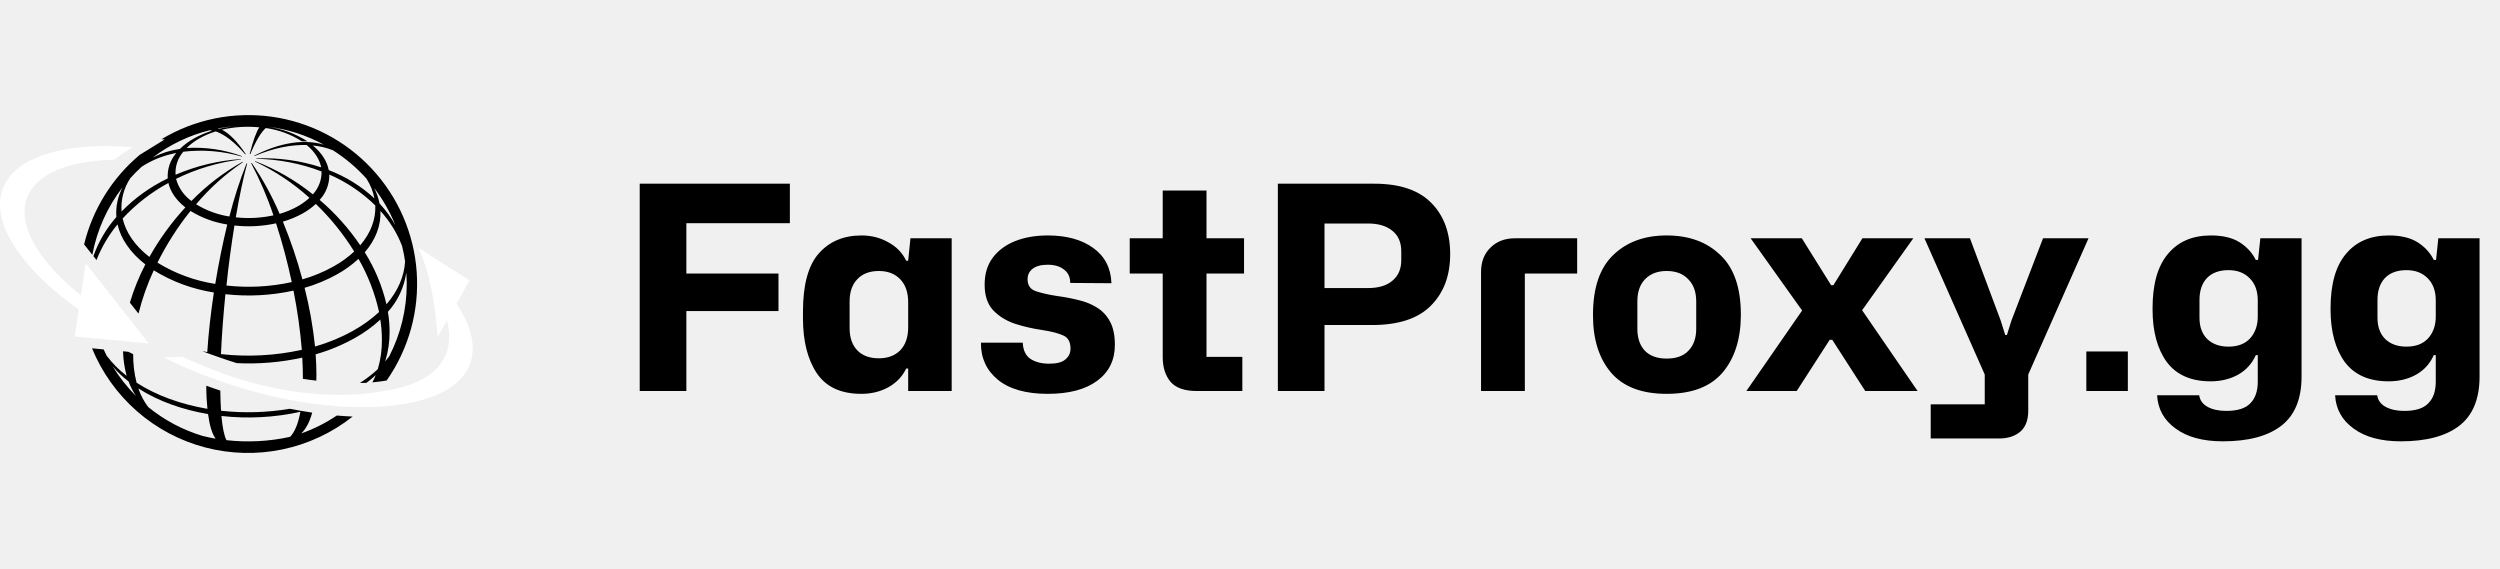
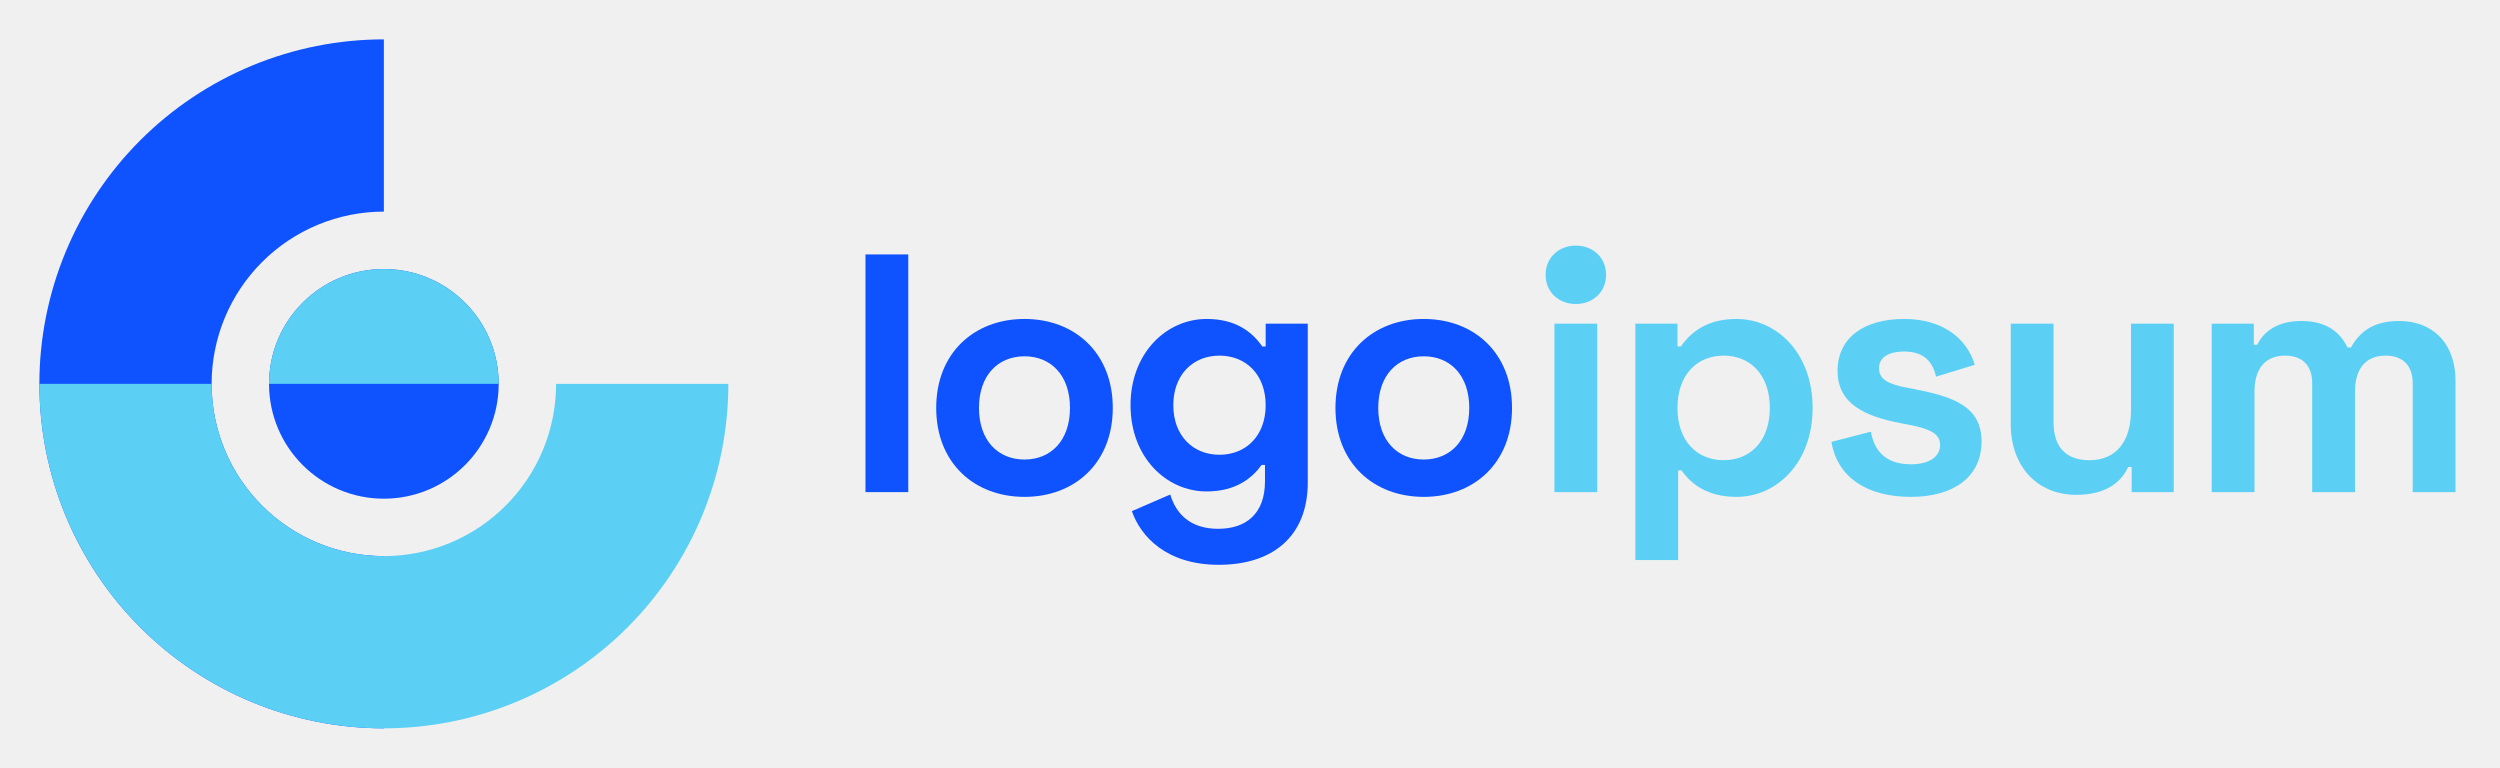
- <svg xmlns="http://www.w3.org/2000/svg" width="211" height="48" viewBox="0 0 211 48" fill="none">
-   <path d="M7.098 20.626L7.651 21.33L7.712 21.409L7.792 21.509C8.18 19.428 9.059 17.47 10.355 15.795C9.94 16.567 9.755 17.442 9.822 18.316C8.972 19.283 8.314 20.404 7.883 21.618L8.143 21.95C8.573 20.859 9.172 19.843 9.918 18.938C10.194 20.14 10.973 21.309 12.267 22.316C11.732 23.348 11.295 24.428 10.961 25.542L11.688 26.469C12 25.213 12.432 23.989 12.977 22.816C14.527 23.771 16.252 24.406 18.051 24.685C17.79 26.401 17.596 28.111 17.494 29.715C17.351 29.693 17.212 29.663 17.073 29.636L17.481 29.795C17.864 29.931 18.247 30.067 18.63 30.203C19.081 30.358 19.532 30.509 19.983 30.648C21.839 30.74 23.698 30.584 25.512 30.183C25.549 30.795 25.565 31.373 25.563 31.936V31.973C25.944 32.034 26.322 32.086 26.696 32.128C26.696 31.973 26.706 31.818 26.706 31.654C26.706 31.091 26.685 30.505 26.64 29.905C27.783 29.578 28.884 29.122 29.922 28.544C30.709 28.11 31.44 27.581 32.1 26.971C32.188 27.537 32.232 28.11 32.232 28.683C32.24 29.52 32.124 30.353 31.887 31.156C31.419 31.59 30.913 31.98 30.373 32.322C30.485 32.322 30.602 32.322 30.71 32.322C30.785 32.322 30.857 32.322 30.932 32.309C31.21 32.105 31.473 31.881 31.714 31.656C31.628 31.871 31.534 32.075 31.432 32.269H31.443L31.663 32.246C31.998 32.212 32.322 32.169 32.632 32.115C34.502 29.443 35.398 26.209 35.169 22.955C34.94 19.701 33.601 16.624 31.376 14.239C29.15 11.854 26.173 10.305 22.943 9.852C19.712 9.399 16.424 10.069 13.628 11.75L13.898 11.771L11.791 13.071C9.462 15.024 7.817 17.671 7.098 20.626ZM11.002 15.034C11.303 14.697 11.622 14.377 11.957 14.073C12.845 13.497 13.838 13.103 14.879 12.912C14.366 13.504 14.106 14.276 14.157 15.058C12.705 15.755 11.386 16.7 10.259 17.85C10.189 16.855 10.45 15.865 11.002 15.034ZM12.608 21.687C11.363 20.72 10.616 19.597 10.351 18.442C11.464 17.236 12.77 16.222 14.214 15.442C14.383 16.177 14.861 16.891 15.643 17.507C14.472 18.778 13.453 20.18 12.608 21.687ZM18.165 23.962C16.436 23.695 14.778 23.085 13.29 22.167C14.061 20.618 14.996 19.156 16.077 17.805C17.026 18.389 18.081 18.777 19.181 18.948C18.796 20.544 18.447 22.25 18.167 23.962H18.165ZM19.785 19.032C20.958 19.164 22.145 19.102 23.298 18.848C23.827 20.477 24.269 22.134 24.624 23.809C22.816 24.207 20.954 24.305 19.114 24.099C19.291 22.369 19.524 20.648 19.787 19.032H19.785ZM18.649 29.887C18.718 28.279 18.853 26.558 19.024 24.83C20.943 25.045 22.884 24.943 24.769 24.528C25.099 26.178 25.335 27.846 25.475 29.524C23.236 30.018 20.93 30.141 18.651 29.887H18.649ZM23.875 18.707C24.456 18.539 25.017 18.306 25.547 18.014C25.947 17.791 26.32 17.522 26.657 17.212C27.9 18.41 28.988 19.76 29.894 21.23C29.366 21.718 28.78 22.141 28.151 22.489C27.319 22.951 26.438 23.317 25.524 23.579C25.081 21.921 24.53 20.294 23.875 18.707ZM30.945 15.099C31.266 15.602 31.49 16.162 31.604 16.748C30.484 15.71 29.174 14.899 27.747 14.358C27.606 13.622 27.159 12.901 26.4 12.277C26.984 12.332 27.558 12.47 28.104 12.685C29.157 13.353 30.113 14.163 30.945 15.093V15.099ZM31.675 17.344C31.726 18.501 31.298 19.663 30.402 20.701C29.438 19.276 28.287 17.988 26.979 16.871C27.518 16.29 27.81 15.524 27.796 14.732C29.238 15.356 30.553 16.24 31.675 17.34V17.344ZM29.838 27.899C28.81 28.47 27.72 28.922 26.59 29.246C26.416 27.575 26.121 25.919 25.708 24.291C26.66 24.018 27.577 23.637 28.443 23.156C29.098 22.794 29.707 22.354 30.257 21.846C31.061 23.246 31.647 24.76 31.994 26.336C31.34 26.939 30.616 27.461 29.838 27.891V27.899ZM30.785 21.297C31.718 20.215 32.163 19.007 32.11 17.803C32.892 18.666 33.51 19.664 33.932 20.748C34.041 21.182 34.127 21.622 34.19 22.064C34.116 23.318 33.59 24.558 32.618 25.683C32.255 24.128 31.635 22.645 30.785 21.293V21.297ZM32.859 30.06C32.749 30.209 32.634 30.358 32.508 30.505C32.76 29.702 32.886 28.864 32.881 28.022C32.883 27.451 32.836 26.881 32.74 26.318C33.574 25.396 34.113 24.246 34.289 23.015C34.312 23.334 34.328 23.654 34.328 23.979C34.328 26.093 33.824 28.176 32.859 30.056V30.06ZM33.359 18.987C32.994 18.333 32.55 17.727 32.036 17.181C31.946 16.718 31.789 16.271 31.569 15.854C32.303 16.812 32.906 17.864 33.359 18.983V18.987ZM21.457 13.142L21.491 13.169C23.069 12.497 24.553 12.199 25.883 12.24C26.571 12.805 26.977 13.464 27.108 14.124C25.341 13.548 23.485 13.293 21.628 13.369C21.629 13.38 21.629 13.392 21.628 13.403C23.513 13.437 25.377 13.797 27.139 14.469C27.156 15.184 26.893 15.877 26.406 16.401C24.94 15.226 23.301 14.283 21.549 13.605L21.518 13.636C23.195 14.423 24.745 15.454 26.118 16.697C25.812 16.978 25.475 17.222 25.112 17.424C24.634 17.69 24.126 17.9 23.6 18.05C22.96 16.548 22.174 15.113 21.253 13.764L21.198 13.779C21.944 15.19 22.574 16.66 23.079 18.175C22.036 18.403 20.962 18.459 19.9 18.342C20.192 16.644 20.512 15.087 20.861 13.797H20.804C20.227 15.257 19.745 16.752 19.361 18.273C18.365 18.118 17.41 17.767 16.551 17.24C17.699 15.879 19.03 14.684 20.506 13.687L20.489 13.677L20.465 13.658C18.878 14.547 17.428 15.659 16.159 16.962C15.522 16.509 15.063 15.848 14.859 15.093C16.579 14.249 18.427 13.698 20.328 13.46V13.426C18.43 13.551 16.567 13.998 14.818 14.748C14.771 14.04 15.007 13.341 15.473 12.805C17.128 12.61 18.804 12.749 20.404 13.213C20.414 13.213 20.422 13.191 20.434 13.181C18.938 12.63 17.343 12.395 15.751 12.491C16.076 12.171 16.442 11.897 16.84 11.675C17.276 11.432 17.735 11.236 18.212 11.089C18.963 11.354 19.804 11.991 20.694 13.026L20.747 13.009C20.024 11.932 19.338 11.25 18.726 10.948C19.762 10.709 20.83 10.642 21.887 10.748C21.64 11.109 21.365 11.856 21.071 13.005H21.128C21.596 11.879 22.038 11.152 22.432 10.807C23.517 10.956 24.557 11.338 25.479 11.928C25.64 11.928 25.8 11.928 25.953 11.928C24.933 11.277 23.784 10.855 22.585 10.691C22.585 10.691 22.585 10.691 22.598 10.691C24.258 10.895 25.864 11.411 27.332 12.211C25.718 11.73 23.683 11.997 21.457 13.138V13.142ZM19.973 10.636C19.469 10.677 18.968 10.756 18.475 10.873C18.443 10.86 18.41 10.854 18.375 10.844C18.903 10.742 19.437 10.671 19.973 10.632V10.636ZM17.698 10.995C17.767 11.005 17.836 11.014 17.902 11.03C17.376 11.193 16.869 11.409 16.387 11.677C15.947 11.919 15.541 12.22 15.181 12.571C14.389 12.681 13.62 12.921 12.906 13.283C14.333 12.206 15.963 11.426 17.698 10.991V10.995Z" fill="black" />
-   <path d="M25.423 36.583C25.815 36.214 26.131 35.626 26.351 34.826C26.027 34.779 25.694 34.722 25.366 34.667C25.037 34.611 24.753 34.56 24.455 34.501C22.539 34.825 20.587 34.88 18.655 34.667C18.623 34.165 18.602 33.599 18.594 32.967C18.2 32.836 17.804 32.699 17.41 32.558C17.41 33.287 17.449 33.94 17.506 34.505C15.302 34.13 13.221 33.393 11.529 32.303C11.328 31.517 11.231 30.707 11.241 29.895L10.833 29.691L10.384 29.648C10.401 30.349 10.504 31.046 10.69 31.722C10.054 31.235 9.487 30.665 9.004 30.026C8.915 29.85 8.829 29.671 8.747 29.491L8.643 29.481L8.543 29.471L7.766 29.397C8.602 31.438 9.901 33.256 11.56 34.708C13.219 36.16 15.193 37.207 17.326 37.766C19.459 38.324 21.693 38.38 23.851 37.927C26.009 37.475 28.032 36.527 29.762 35.158C29.323 35.138 28.878 35.109 28.427 35.071C27.494 35.7 26.484 36.208 25.423 36.583ZM25.351 34.758C25.164 35.779 24.868 36.477 24.486 36.869C22.723 37.257 20.907 37.353 19.113 37.15C18.923 36.789 18.778 36.103 18.69 35.109C20.915 35.357 23.165 35.239 25.351 34.758ZM17.559 34.948C17.694 35.95 17.915 36.648 18.2 37.024C17.825 36.961 17.453 36.879 17.086 36.789C15.417 36.284 13.863 35.457 12.511 34.356C12.149 33.88 11.867 33.348 11.676 32.781C13.347 33.854 15.388 34.581 17.559 34.948ZM9.513 30.928C9.915 31.396 10.365 31.822 10.853 32.199C11.013 32.631 11.223 33.042 11.48 33.424C10.728 32.673 10.067 31.835 9.513 30.928Z" fill="black" />
-   <path d="M38.527 25.632L38.998 24.791L39.625 23.666L35.339 20.93C35.82 22.029 36.176 23.178 36.402 24.356C36.675 25.713 36.85 27.087 36.925 28.469L37.721 27.04C38.388 29.477 37.353 31.442 34.733 32.418C34.347 32.56 33.953 32.679 33.553 32.773C33.004 32.903 32.433 33.009 31.851 33.093C31.515 33.144 31.174 33.185 30.831 33.222H30.778L30.553 33.244C30.133 33.281 29.702 33.301 29.265 33.313C28.98 33.324 28.69 33.328 28.398 33.326C27.819 33.326 27.225 33.295 26.623 33.248C26.261 33.22 25.896 33.183 25.527 33.14C23.156 32.843 20.828 32.273 18.588 31.442C18.202 31.299 17.81 31.148 17.419 30.989C16.751 30.72 16.08 30.43 15.4 30.109L13.837 30.181C14.994 30.756 16.19 31.271 17.4 31.732C17.794 31.881 18.186 32.024 18.582 32.16C20.821 32.948 23.124 33.54 25.465 33.93C25.819 33.985 26.17 34.042 26.515 34.087C26.796 34.124 27.072 34.15 27.347 34.181C28.045 34.256 28.729 34.311 29.388 34.34C29.821 34.356 30.246 34.364 30.666 34.362C32.168 34.374 33.668 34.215 35.135 33.889C35.58 33.785 36.017 33.652 36.445 33.493C40.288 32.066 40.833 29.052 38.527 25.632Z" fill="white" />
-   <path d="M8.192 28.571L8.382 28.587L8.982 28.646L10.398 28.783L11.096 28.85L11.288 28.869L12.553 28.989L12.335 28.707L11.969 28.242L11.453 27.585L10.688 26.609L10.567 26.462L7.859 23.011L7.816 22.954L7.612 22.705L7.586 22.669L7.559 22.636L7.233 22.228L6.975 23.936L6.826 24.928L6.714 24.834C6.482 24.646 6.253 24.456 6.039 24.268C1.222 20.064 0.631 15.901 5.157 14.216C5.543 14.074 5.937 13.957 6.337 13.862C7.42 13.62 8.525 13.492 9.635 13.479C10.02 13.193 10.567 12.807 11.2 12.422C8.794 12.232 6.592 12.328 4.757 12.764C4.31 12.867 3.871 12.999 3.441 13.158C-2.027 15.199 -0.798 20.466 5.847 25.538C6.107 25.734 6.373 25.93 6.647 26.126L6.504 27.077L6.3 28.395L7.42 28.503L8.173 28.575L8.192 28.571Z" fill="white" />
-   <path d="M53.992 33V15.504H66.664V18.84H57.928V23.088H65.704V26.256H57.928V33H53.992ZM72.69 33.24C70.978 33.24 69.73 32.664 68.946 31.512C68.162 30.344 67.77 28.792 67.77 26.856V26.304C67.77 24.048 68.21 22.416 69.09 21.408C69.986 20.384 71.194 19.872 72.714 19.872C73.546 19.872 74.298 20.064 74.97 20.448C75.658 20.816 76.162 21.336 76.482 22.008H76.65L76.842 20.112H80.322V33H76.65V31.104H76.482C76.162 31.776 75.658 32.304 74.97 32.688C74.298 33.056 73.538 33.24 72.69 33.24ZM74.178 30.24C74.93 30.24 75.53 30.016 75.978 29.568C76.426 29.104 76.65 28.456 76.65 27.624V25.512C76.65 24.68 76.426 24.032 75.978 23.568C75.53 23.104 74.93 22.872 74.178 22.872C73.394 22.872 72.786 23.104 72.354 23.568C71.922 24.016 71.706 24.648 71.706 25.464V27.672C71.706 28.488 71.922 29.12 72.354 29.568C72.786 30.016 73.394 30.24 74.178 30.24ZM88.431 33.24C86.591 33.24 85.183 32.84 84.207 32.04C83.247 31.24 82.775 30.2 82.791 28.92H86.319C86.351 29.56 86.567 30.016 86.967 30.288C87.383 30.56 87.911 30.696 88.551 30.696C89.191 30.696 89.647 30.576 89.919 30.336C90.207 30.096 90.351 29.792 90.351 29.424C90.351 28.864 90.151 28.496 89.751 28.32C89.351 28.128 88.727 27.968 87.879 27.84C87.111 27.728 86.359 27.552 85.623 27.312C84.887 27.056 84.279 26.672 83.799 26.16C83.335 25.648 83.103 24.936 83.103 24.024C83.103 23.128 83.327 22.376 83.775 21.768C84.239 21.144 84.871 20.672 85.671 20.352C86.471 20.032 87.391 19.872 88.431 19.872C90.015 19.872 91.295 20.224 92.271 20.928C93.247 21.632 93.759 22.624 93.807 23.904L90.327 23.88C90.327 23.384 90.151 23.008 89.799 22.752C89.463 22.48 89.007 22.344 88.431 22.344C87.871 22.344 87.447 22.456 87.159 22.68C86.871 22.904 86.727 23.2 86.727 23.568C86.727 24.08 86.959 24.416 87.423 24.576C87.903 24.736 88.503 24.872 89.223 24.984C89.831 25.064 90.423 25.176 90.999 25.32C91.575 25.448 92.095 25.656 92.559 25.944C93.039 26.232 93.415 26.632 93.687 27.144C93.959 27.64 94.095 28.296 94.095 29.112C94.095 30.392 93.599 31.4 92.607 32.136C91.615 32.872 90.223 33.24 88.431 33.24ZM100.989 33C99.965 33 99.229 32.736 98.781 32.208C98.349 31.68 98.133 30.992 98.133 30.144V23.088H95.349V20.112H98.133V16.08H101.829V20.112H104.997V23.088H101.829V30.12H104.853V33H100.989ZM107.851 33V15.504H115.987C118.131 15.504 119.731 16.04 120.787 17.112C121.859 18.184 122.395 19.632 122.395 21.456C122.395 23.264 121.851 24.712 120.763 25.8C119.691 26.888 118.035 27.432 115.795 27.432H111.787V33H107.851ZM115.459 18.864H111.787V24.312H115.459C116.355 24.312 117.043 24.104 117.523 23.688C118.019 23.272 118.267 22.696 118.267 21.96V21.216C118.267 20.448 118.011 19.864 117.499 19.464C117.003 19.064 116.323 18.864 115.459 18.864ZM125 33V22.968C125 22.104 125.264 21.416 125.792 20.904C126.32 20.376 127.008 20.112 127.856 20.112H133.112V23.088H128.696V33H125ZM140.665 33.24C138.569 33.24 137.009 32.648 135.985 31.464C134.961 30.264 134.449 28.656 134.449 26.64V26.568C134.449 24.296 135.017 22.616 136.153 21.528C137.289 20.424 138.793 19.872 140.665 19.872C142.553 19.872 144.065 20.424 145.201 21.528C146.353 22.616 146.929 24.296 146.929 26.568V26.64C146.913 28.656 146.393 30.264 145.369 31.464C144.345 32.648 142.777 33.24 140.665 33.24ZM140.665 30.264C141.481 30.264 142.097 30.04 142.513 29.592C142.945 29.144 143.161 28.528 143.161 27.744V25.44C143.161 24.64 142.937 24.016 142.489 23.568C142.057 23.104 141.449 22.872 140.665 22.872C139.897 22.872 139.289 23.104 138.841 23.568C138.409 24.016 138.193 24.64 138.193 25.44V27.744C138.193 28.528 138.401 29.144 138.817 29.592C139.249 30.04 139.865 30.264 140.665 30.264ZM147.395 33L152.099 26.208L147.755 20.112H152.075L154.547 24.072H154.739L157.187 20.112H161.483L157.163 26.184L161.843 33H157.427L154.643 28.68H154.427L151.643 33H147.395ZM162.952 37.008V34.128H167.512V31.608L162.424 20.112H166.264L168.856 27.048L169.24 28.272H169.384L169.768 27.048L172.432 20.112H176.272L171.184 31.608V34.656C171.184 35.456 170.96 36.048 170.512 36.432C170.064 36.816 169.464 37.008 168.712 37.008H162.952ZM176.086 33V29.664H179.59V33H176.086ZM187.604 37.248C185.924 37.248 184.596 36.888 183.62 36.168C182.644 35.464 182.124 34.528 182.06 33.36H185.612C185.676 33.792 185.916 34.12 186.332 34.344C186.748 34.568 187.268 34.68 187.892 34.68C188.852 34.68 189.532 34.464 189.932 34.032C190.348 33.616 190.556 33.008 190.556 32.208V29.976H190.388C190.068 30.696 189.564 31.248 188.876 31.632C188.204 32 187.436 32.184 186.572 32.184C184.924 32.184 183.692 31.64 182.876 30.552C182.076 29.448 181.676 27.968 181.676 26.112V26.016C181.676 23.984 182.108 22.456 182.972 21.432C183.836 20.392 185.044 19.872 186.596 19.872C187.604 19.872 188.412 20.064 189.02 20.448C189.628 20.832 190.084 21.328 190.388 21.936H190.58L190.772 20.112H194.252V31.776C194.252 33.664 193.684 35.048 192.548 35.928C191.412 36.808 189.764 37.248 187.604 37.248ZM188.084 29.256C188.868 29.256 189.476 29.024 189.908 28.56C190.34 28.08 190.556 27.464 190.556 26.712V25.368C190.556 24.568 190.332 23.944 189.884 23.496C189.436 23.032 188.836 22.8 188.084 22.8C187.3 22.8 186.692 23.024 186.26 23.472C185.844 23.92 185.636 24.536 185.636 25.32V26.808C185.636 27.576 185.852 28.176 186.284 28.608C186.732 29.04 187.332 29.256 188.084 29.256ZM202.627 37.248C200.947 37.248 199.619 36.888 198.643 36.168C197.667 35.464 197.147 34.528 197.083 33.36H200.635C200.699 33.792 200.939 34.12 201.355 34.344C201.771 34.568 202.291 34.68 202.915 34.68C203.875 34.68 204.555 34.464 204.955 34.032C205.371 33.616 205.579 33.008 205.579 32.208V29.976H205.411C205.091 30.696 204.587 31.248 203.899 31.632C203.227 32 202.459 32.184 201.595 32.184C199.947 32.184 198.715 31.64 197.899 30.552C197.099 29.448 196.699 27.968 196.699 26.112V26.016C196.699 23.984 197.131 22.456 197.995 21.432C198.859 20.392 200.067 19.872 201.619 19.872C202.627 19.872 203.435 20.064 204.043 20.448C204.651 20.832 205.107 21.328 205.411 21.936H205.603L205.795 20.112H209.275V31.776C209.275 33.664 208.707 35.048 207.571 35.928C206.435 36.808 204.787 37.248 202.627 37.248ZM203.107 29.256C203.891 29.256 204.499 29.024 204.931 28.56C205.363 28.08 205.579 27.464 205.579 26.712V25.368C205.579 24.568 205.355 23.944 204.907 23.496C204.459 23.032 203.859 22.8 203.107 22.8C202.323 22.8 201.715 23.024 201.283 23.472C200.867 23.92 200.659 24.536 200.659 25.32V26.808C200.659 27.576 200.875 28.176 201.307 28.608C201.755 29.04 202.355 29.256 203.107 29.256Z" fill="black" />
+ <svg xmlns="http://www.w3.org/2000/svg" id="logo-17" width="127" height="39" viewBox="0 0 127 39" fill="none">
+   <path d="M19.5 2C17.202 2 14.926 2.453 12.803 3.332C10.68 4.212 8.751 5.501 7.126 7.126C5.501 8.751 4.212 10.68 3.332 12.803C2.453 14.926 2 17.202 2 19.5C2 21.798 2.453 24.074 3.332 26.197C4.212 28.32 5.501 30.249 7.126 31.874C8.751 33.499 10.68 34.788 12.803 35.668C14.926 36.547 17.202 37 19.5 37V28.25C18.351 28.25 17.213 28.024 16.151 27.584C15.09 27.144 14.125 26.5 13.313 25.687C12.5 24.875 11.856 23.91 11.416 22.849C10.976 21.787 10.75 20.649 10.75 19.5C10.75 18.351 10.976 17.213 11.416 16.151C11.856 15.09 12.5 14.125 13.313 13.313C14.125 12.5 15.09 11.856 16.151 11.416C17.213 10.976 18.351 10.75 19.5 10.75V2Z" class="ccustom" fill="#0F52FF" />
+   <path d="M19.5 25.333C22.722 25.333 25.333 22.722 25.333 19.5C25.333 16.278 22.722 13.667 19.5 13.667C16.278 13.667 13.667 16.278 13.667 19.5C13.667 22.722 16.278 25.333 19.5 25.333Z" class="ccustom" fill="#0F52FF" />
+   <path d="M2 19.5C2 21.798 2.453 24.074 3.332 26.197C4.212 28.32 5.501 30.249 7.126 31.874C8.751 33.499 10.68 34.788 12.803 35.668C14.926 36.547 17.202 37 19.5 37C21.798 37 24.074 36.547 26.197 35.668C28.32 34.788 30.249 33.499 31.874 31.874C33.499 30.249 34.788 28.32 35.668 26.197C36.547 24.074 37 21.798 37 19.5H28.25C28.25 20.649 28.024 21.787 27.584 22.849C27.144 23.91 26.5 24.875 25.687 25.687C24.875 26.5 23.91 27.144 22.849 27.584C21.787 28.024 20.649 28.25 19.5 28.25C18.351 28.25 17.213 28.024 16.151 27.584C15.09 27.144 14.125 26.5 13.313 25.687C12.5 24.875 11.856 23.91 11.416 22.849C10.976 21.787 10.75 20.649 10.75 19.5H2Z" class="ccompli1" fill="#5BD0F4" />
+   <path d="M25.333 19.5C25.333 17.953 24.719 16.469 23.625 15.375C22.531 14.281 21.047 13.667 19.5 13.667C17.953 13.667 16.469 14.281 15.375 15.375C14.281 16.469 13.667 17.953 13.667 19.5H19.5H25.333Z" class="ccompli1" fill="#5BD0F4" />
+   <path d="M46.14 12.925H43.966V25H46.14V12.925Z" class="ccustom" fill="#0F52FF" />
+   <path d="M47.559 20.722C47.559 23.517 49.491 25.241 52.044 25.241C54.597 25.241 56.529 23.517 56.529 20.722C56.529 17.927 54.597 16.203 52.044 16.203C49.491 16.203 47.559 17.927 47.559 20.722ZM49.732 20.722C49.732 19.066 50.698 18.1 52.044 18.1C53.389 18.1 54.355 19.066 54.355 20.722C54.355 22.378 53.389 23.344 52.044 23.344C50.698 23.344 49.732 22.378 49.732 20.722Z" class="ccustom" fill="#0F52FF" />
+   <path d="M64.296 16.444V17.6H64.124C63.606 16.858 62.778 16.203 61.294 16.203C59.259 16.203 57.431 17.927 57.431 20.584C57.431 23.241 59.259 24.965 61.294 24.965C62.778 24.965 63.606 24.293 64.089 23.62H64.261V24.448C64.261 26.104 63.295 26.863 61.881 26.863C60.467 26.863 59.742 26.104 59.449 25.121L57.499 25.966C57.948 27.26 59.259 28.692 61.916 28.692C64.641 28.692 66.435 27.26 66.435 24.5V16.444H64.296ZM61.95 23.102C60.605 23.102 59.604 22.137 59.604 20.584C59.604 19.032 60.605 18.066 61.95 18.066C63.295 18.066 64.296 19.032 64.296 20.584C64.296 22.137 63.295 23.102 61.95 23.102Z" class="ccustom" fill="#0F52FF" />
+   <path d="M67.841 20.722C67.841 23.517 69.773 25.241 72.326 25.241C74.879 25.241 76.811 23.517 76.811 20.722C76.811 17.927 74.879 16.203 72.326 16.203C69.773 16.203 67.841 17.927 67.841 20.722ZM70.015 20.722C70.015 19.066 70.981 18.1 72.326 18.1C73.672 18.1 74.638 19.066 74.638 20.722C74.638 22.378 73.672 23.344 72.326 23.344C70.981 23.344 70.015 22.378 70.015 20.722Z" class="ccustom" fill="#0F52FF" />
+   <path d="M78.517 13.96C78.517 14.84 79.19 15.444 80.053 15.444C80.915 15.444 81.588 14.84 81.588 13.96C81.588 13.08 80.915 12.476 80.053 12.476C79.19 12.476 78.517 13.08 78.517 13.96ZM81.139 16.444H78.966V25H81.139V16.444Z" class="ccompli1" fill="#5BD0F4" />
+   <path d="M83.076 28.45H85.25V23.896H85.422C85.905 24.586 86.733 25.241 88.217 25.241C90.252 25.241 92.081 23.517 92.081 20.722C92.081 17.927 90.252 16.203 88.217 16.203C86.733 16.203 85.905 16.858 85.388 17.6H85.215V16.444H83.076V28.45ZM87.561 23.378C86.216 23.378 85.215 22.413 85.215 20.722C85.215 19.032 86.216 18.066 87.561 18.066C88.907 18.066 89.907 19.032 89.907 20.722C89.907 22.413 88.907 23.378 87.561 23.378Z" class="ccompli1" fill="#5BD0F4" />
+   <path d="M93.349 18.842C93.349 20.532 94.763 21.153 96.557 21.498L97.006 21.584C98.075 21.791 98.558 22.05 98.558 22.602C98.558 23.154 98.075 23.585 97.075 23.585C96.074 23.585 95.264 23.172 95.039 21.93L93.038 22.447C93.332 24.241 94.832 25.241 97.075 25.241C99.248 25.241 100.663 24.224 100.663 22.43C100.663 20.636 99.214 20.153 97.282 19.773L96.833 19.687C95.936 19.515 95.453 19.273 95.453 18.704C95.453 18.186 95.902 17.858 96.73 17.858C97.558 17.858 98.144 18.203 98.351 19.135L100.318 18.531C99.904 17.151 98.645 16.203 96.73 16.203C94.694 16.203 93.349 17.151 93.349 18.842Z" class="ccompli1" fill="#5BD0F4" />
+   <path d="M110.426 25V16.444H108.253V20.86C108.253 22.447 107.477 23.378 106.148 23.378C104.975 23.378 104.32 22.74 104.32 21.447V16.444H102.146V21.55C102.146 23.672 103.475 25.138 105.476 25.138C107.045 25.138 107.77 24.448 108.115 23.724H108.287V25H110.426Z" class="ccompli1" fill="#5BD0F4" />
+   <path d="M112.354 16.444V25H114.528V19.894C114.528 18.721 115.08 18.066 116.08 18.066C116.943 18.066 117.46 18.549 117.46 19.48V25H119.634V19.894C119.634 18.721 120.186 18.066 121.186 18.066C122.049 18.066 122.566 18.549 122.566 19.48V25H124.74V19.377C124.74 17.306 123.463 16.306 121.876 16.306C120.479 16.306 119.841 16.927 119.427 17.651H119.254C118.857 16.841 118.15 16.306 116.908 16.306C115.666 16.306 114.993 16.858 114.666 17.514H114.493V16.444H112.354Z" class="ccompli1" fill="#5BD0F4" />
</svg>
